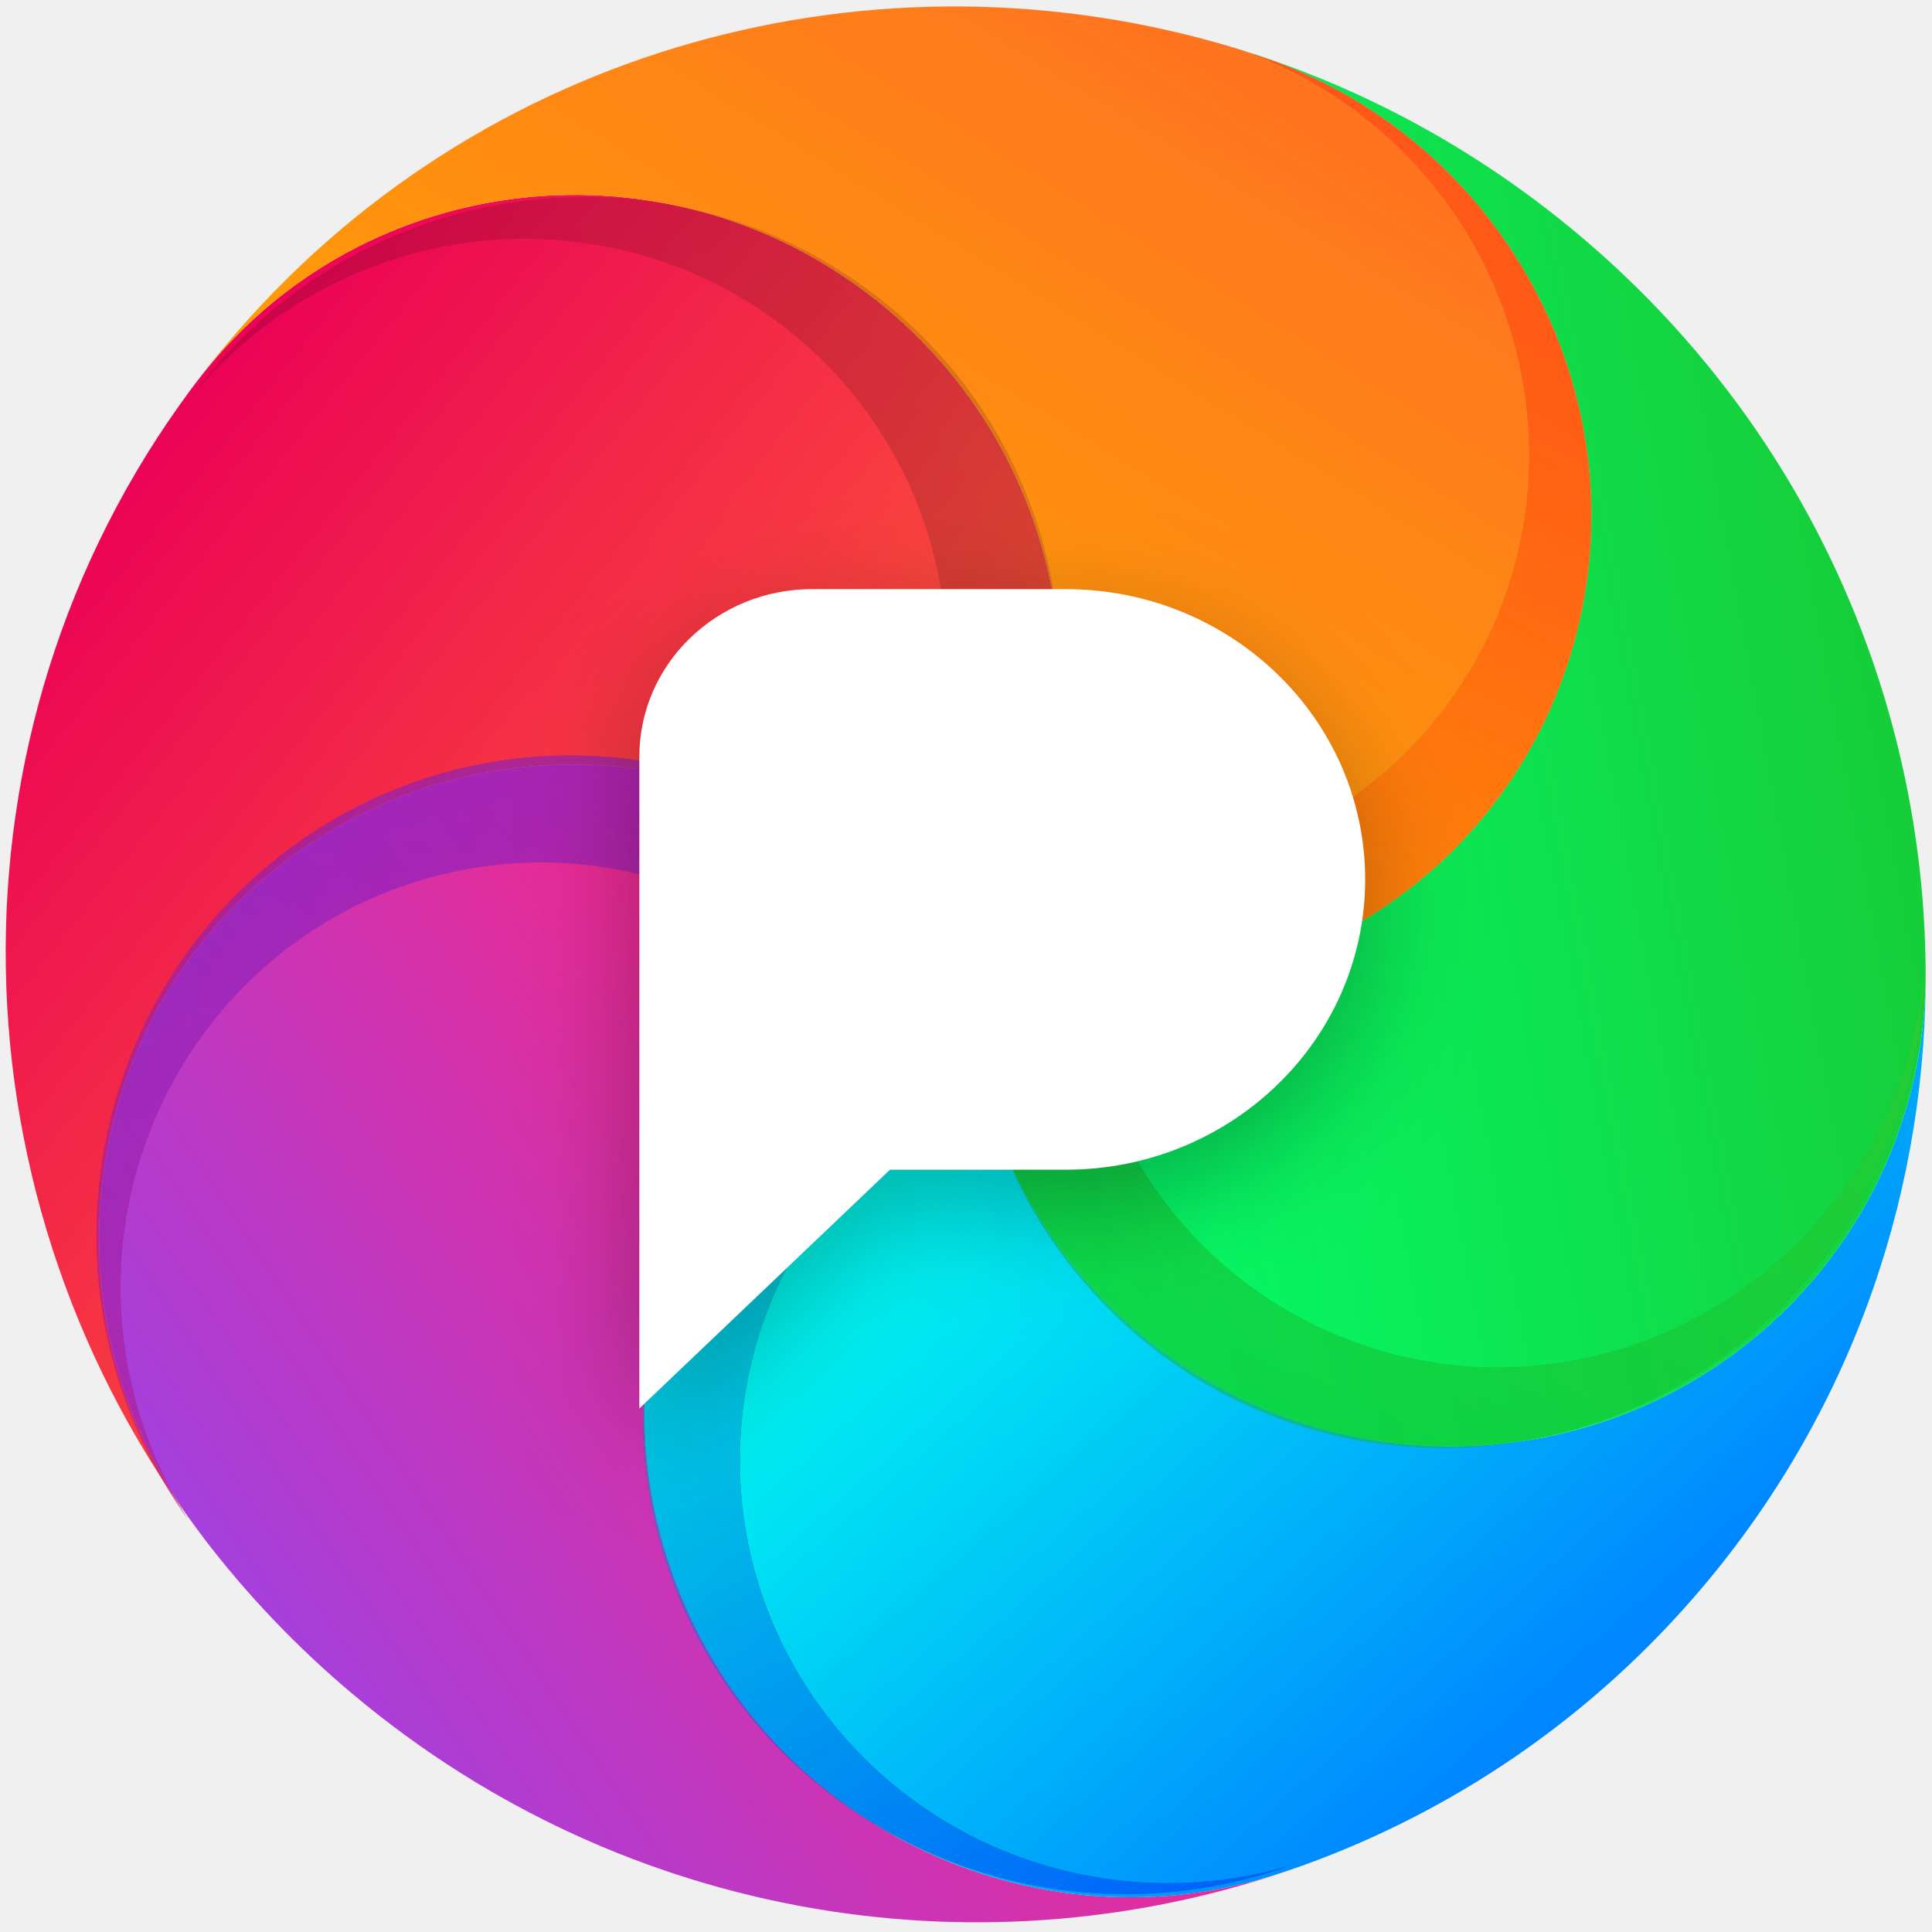
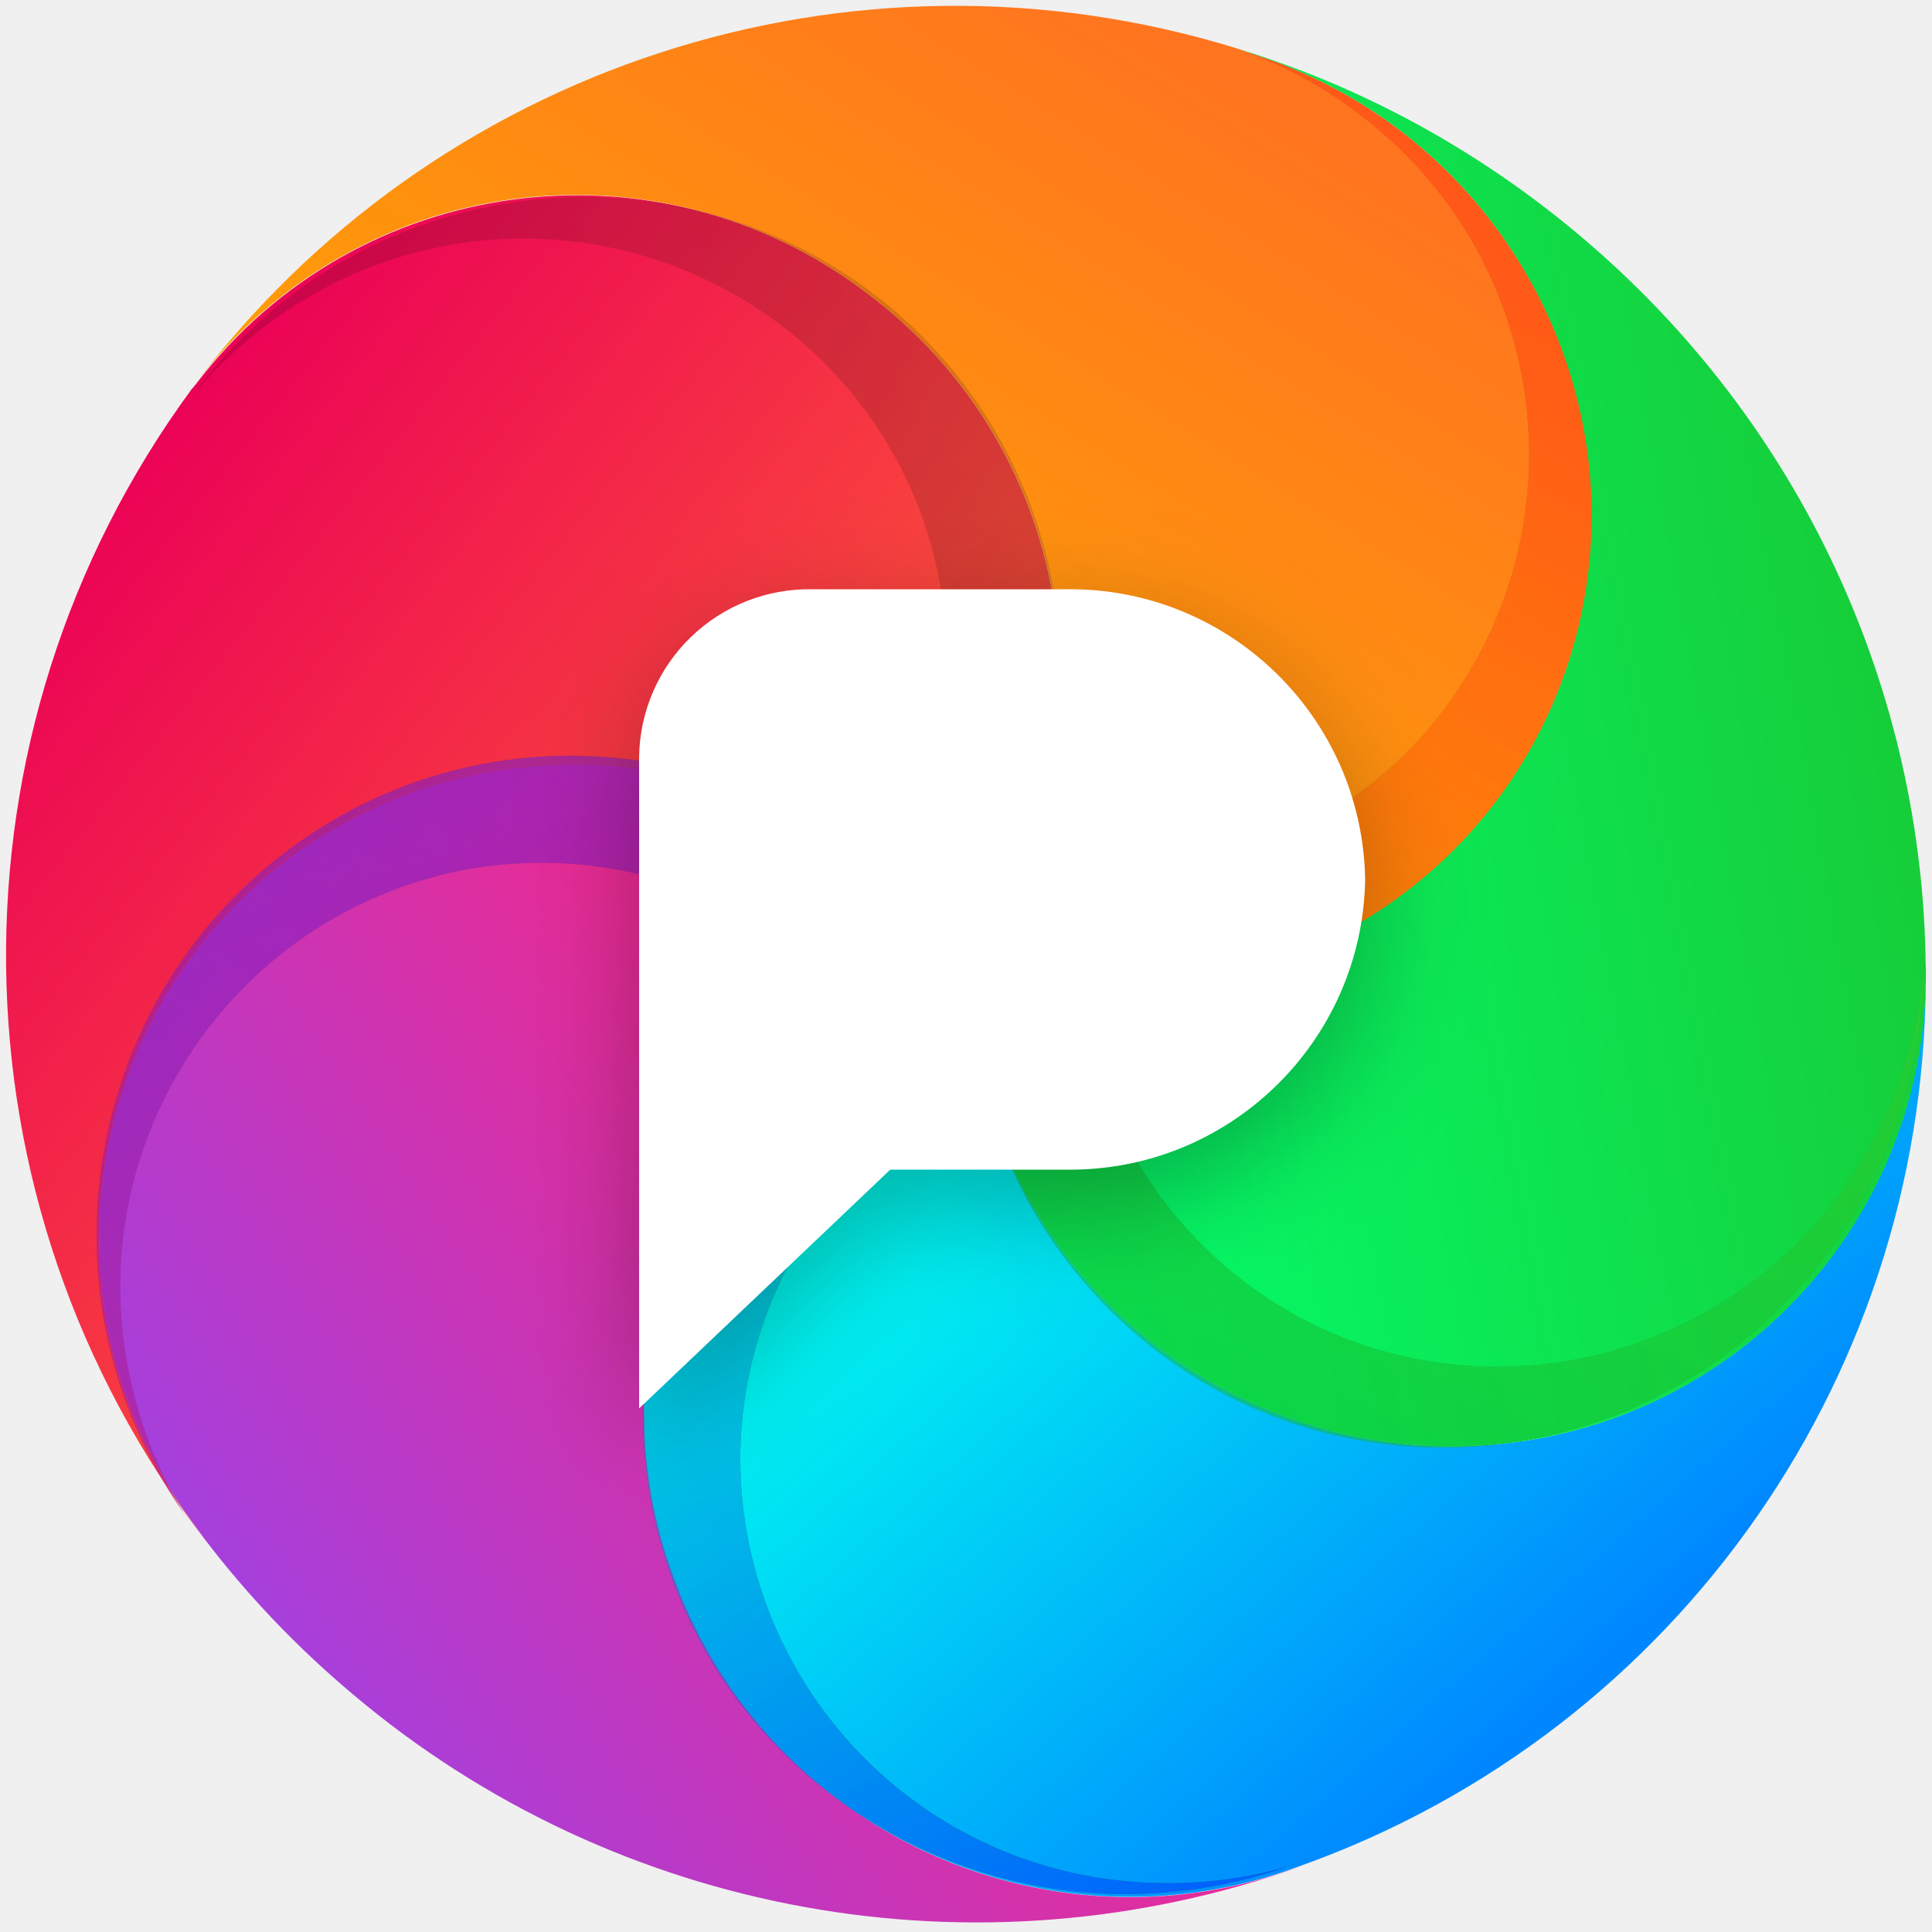
- <svg xmlns="http://www.w3.org/2000/svg" xmlns:xlink="http://www.w3.org/1999/xlink" width="50px" height="50px" viewBox="0 0 50 50" version="1.1">
+ <svg xmlns="http://www.w3.org/2000/svg" xmlns:xlink="http://www.w3.org/1999/xlink" width="50" height="50">
  <defs>
-     <rect id="path-1" x="0" y="0.112" width="50" height="49.776" />
-     <linearGradient x1="100%" y1="55.807%" x2="0%" y2="60.118%" id="linearGradient-3">
+     <path id="a" d="M0 .11h50v49.78H0z" />
+     <linearGradient x1="100%" y1="55.81%" x2="0%" y2="60.12%" id="c">
      <stop stop-color="#FF5C34" offset="0%" />
      <stop stop-color="#EB0256" offset="100%" />
    </linearGradient>
-     <linearGradient x1="33.089%" y1="100%" x2="68.99%" y2="15.31%" id="linearGradient-4">
+     <linearGradient x1="33.09%" y1="100%" x2="68.99%" y2="15.31%" id="d">
      <stop stop-color="#A63FDB" offset="0%" />
      <stop stop-color="#FF257E" offset="100%" />
    </linearGradient>
-     <linearGradient x1="14.722%" y1="50%" x2="94.315%" y2="67.526%" id="linearGradient-5">
+     <linearGradient x1="14.72%" y1="50%" x2="94.32%" y2="67.53%" id="e">
      <stop stop-color="#00FFF0" offset="0%" />
      <stop stop-color="#0087FF" offset="100%" />
    </linearGradient>
-     <linearGradient x1="81.226%" y1="10.013%" x2="20.815%" y2="74.492%" id="linearGradient-6">
+     <linearGradient x1="81.23%" y1="10.01%" x2="20.82%" y2="74.49%" id="f">
      <stop stop-color="#17C934" offset="0%" />
      <stop stop-color="#03FF6E" offset="100%" />
    </linearGradient>
-     <linearGradient x1="50%" y1="111.913%" x2="30.56%" y2="0%" id="linearGradient-7">
+     <linearGradient x1="50%" y1="111.91%" x2="30.56%" y2="0%" id="g">
      <stop stop-color="#FFB000" offset="0%" />
      <stop stop-color="#FF7725" offset="100%" />
    </linearGradient>
-     <path d="M25.88,24.664 C25.519,17.862 19.644,12.638 12.758,12.994 C5.873,13.351 0.583,19.153 0.944,25.954 L0.954,26.15 C0.925,25.658 0.91,25.163 0.91,24.664 C0.91,14.508 7.124,5.786 16.002,2.005 L16.526,1.796 C22.919,-0.755 30.196,2.295 32.779,8.61 C35.362,14.925 32.273,22.112 25.88,24.664 Z" id="path-8" />
-     <path d="M16.339,1.871 L16.526,1.796 C22.919,-0.755 30.196,2.295 32.779,8.61 C35.362,14.925 32.273,22.112 25.88,24.664 C25.826,23.657 25.652,22.684 25.371,21.759 C28.801,19.903 31.127,16.303 31.127,12.167 C31.127,6.131 26.172,1.237 20.061,1.237 C18.755,1.237 17.502,1.46 16.339,1.871 Z" id="path-9" />
-     <linearGradient x1="-81.365%" y1="59.623%" x2="121.418%" y2="72.058%" id="linearGradient-10">
+     <path d="M25.88 24.66A12.43 12.43 0 0 0 12.76 13 12.39 12.39 0 0 0 .94 25.95l.01.2A24.67 24.67 0 0 1 16 2l.53-.2c6.39-2.56 13.67.5 16.25 6.81s-.5 13.5-6.9 16.05Z" id="h" />
+     <path d="m16.34 1.87.19-.07c6.39-2.56 13.67.5 16.25 6.81s-.5 13.5-6.9 16.05c-.05-1-.23-1.98-.5-2.9a10.9 10.9 0 0 0 5.75-9.6A11 11 0 0 0 20.06 1.25c-1.3 0-2.56.22-3.72.63Z" id="i" />
+     <linearGradient x1="-81.36%" y1="59.62%" x2="121.42%" y2="72.06%" id="j">
      <stop stop-color="#9EE85D" offset="0%" />
      <stop stop-color="#0ED061" offset="100%" />
    </linearGradient>
-     <path d="M28.379,9.27 L28.566,9.196 C34.96,6.644 42.236,9.695 44.819,16.01 C47.402,22.325 44.313,29.512 37.92,32.063 C37.867,31.056 37.693,30.084 37.412,29.159 C40.842,27.302 43.168,23.703 43.168,19.567 C43.168,13.53 38.213,8.637 32.101,8.637 C30.796,8.637 29.543,8.86 28.379,9.27 Z" id="path-11" />
-     <linearGradient x1="45.51%" y1="116.819%" x2="0%" y2="-4.038%" id="linearGradient-12">
+     <path d="m28.38 9.27.19-.07c6.39-2.56 13.67.5 16.25 6.81s-.5 13.5-6.9 16.05c-.05-1-.23-1.98-.5-2.9a10.9 10.9 0 0 0 5.75-9.6A11 11 0 0 0 32.1 8.65c-1.3 0-2.56.22-3.72.63Z" id="k" />
+     <linearGradient x1="45.51%" y1="116.82%" x2="0%" y2="-4.04%" id="l">
      <stop stop-color="#21EFE3" offset="0%" />
      <stop stop-color="#2598FF" offset="100%" />
    </linearGradient>
-     <path d="M25.135,22.732 L25.322,22.658 C31.715,20.106 38.992,23.157 41.575,29.472 C44.158,35.787 41.069,42.974 34.676,45.525 C34.623,44.518 34.448,43.546 34.168,42.621 C37.598,40.764 39.923,37.165 39.923,33.029 C39.923,26.992 34.969,22.099 28.857,22.099 C27.551,22.099 26.298,22.322 25.135,22.732 Z" id="path-13" />
-     <linearGradient x1="100%" y1="58.207%" x2="-89.649%" y2="74.317%" id="linearGradient-14">
+     <path d="m25.14 22.73.18-.07c6.4-2.55 13.67.5 16.25 6.81 2.59 6.32-.5 13.5-6.9 16.06a11.97 11.97 0 0 0-.5-2.9 10.9 10.9 0 0 0 5.75-9.6A11 11 0 0 0 28.86 22.1c-1.3 0-2.56.22-3.72.63Z" id="m" />
+     <linearGradient x1="100%" y1="58.21%" x2="-89.65%" y2="74.32%" id="n">
      <stop stop-color="#A63FDB" offset="0%" />
      <stop stop-color="#FF257E" offset="100%" />
    </linearGradient>
-     <path d="M10.654,23.765 L10.841,23.69 C17.234,21.139 24.511,24.19 27.094,30.504 C29.677,36.819 26.588,44.007 20.195,46.558 C20.142,45.551 19.967,44.579 19.687,43.654 C23.117,41.797 25.442,38.198 25.442,34.062 C25.442,28.025 20.488,23.131 14.376,23.131 C13.07,23.131 11.817,23.355 10.654,23.765 Z" id="path-15" />
-     <path d="M5.546,10.697 L5.733,10.623 C12.126,8.071 19.403,11.122 21.986,17.437 C24.569,23.752 21.48,30.939 15.087,33.49 C15.033,32.483 14.859,31.511 14.578,30.586 C18.008,28.729 20.334,25.13 20.334,20.994 C20.334,14.957 15.379,10.064 9.268,10.064 C7.962,10.064 6.709,10.287 5.546,10.697 Z" id="path-16" />
-     <path d="M35.632,42.373 L40.177,42.373 C44.458,42.373 47.929,39.009 47.929,34.86 C47.929,30.711 44.458,27.347 40.177,27.347 L33.617,27.347 C31.147,27.347 29.145,29.288 29.145,31.682 L29.145,48.552 L35.632,42.373 Z" id="path-17" />
-     <filter x="-26.6%" y="-18.9%" width="153.2%" height="147.2%" filterUnits="objectBoundingBox" id="filter-18">
-       <feOffset dx="0" dy="1" in="SourceAlpha" result="shadowOffsetOuter1" />
+     <path d="m10.65 23.76.2-.07c6.38-2.55 13.66.5 16.24 6.81 2.59 6.32-.5 13.5-6.9 16.06-.05-1-.22-1.98-.5-2.9a10.9 10.9 0 0 0 5.75-9.6 11 11 0 0 0-11.06-10.93c-1.31 0-2.56.22-3.73.63Z" id="o" />
+     <path d="m5.55 10.7.18-.08c6.4-2.55 13.67.5 16.26 6.82a12.28 12.28 0 0 1-6.9 16.05c-.06-1-.23-1.98-.51-2.9a10.9 10.9 0 0 0 5.75-9.6A11 11 0 0 0 9.27 10.06c-1.3 0-2.56.23-3.72.64Z" id="p" />
+     <path d="M35.63 42.37h4.55a7.64 7.64 0 0 0 7.75-7.51 7.64 7.64 0 0 0-7.75-7.51h-6.56a4.4 4.4 0 0 0-4.48 4.33v16.87l6.5-6.18Z" id="r" />
+     <filter x="-26.6%" y="-18.9%" width="153.2%" height="147.2%" filterUnits="objectBoundingBox" id="q">
+       <feOffset dy="1" in="SourceAlpha" result="shadowOffsetOuter1" />
      <feGaussianBlur stdDeviation="1.5" in="shadowOffsetOuter1" result="shadowBlurOuter1" />
-       <feColorMatrix values="0 0 0 0 0   0 0 0 0 0   0 0 0 0 0  0 0 0 0.299 0" type="matrix" in="shadowBlurOuter1" />
+       <feColorMatrix values="0 0 0 0 0 0 0 0 0 0 0 0 0 0 0 0 0 0 0.299 0" in="shadowBlurOuter1" />
    </filter>
  </defs>
-   <g id="Page-1" stroke="none" stroke-width="1" fill="none" fill-rule="evenodd">
-     <g id="icon-copy-9">
-       <g id="Group">
-         <mask id="mask-2" fill="white">
-           <use xlink:href="#path-1" />
-         </mask>
-         <g id="Rectangle" />
-         <g id="Group-12" mask="url(#mask-2)">
-           <g transform="translate(-12.59854, -12.10062)">
-             <g id="Group-5" stroke-width="1" fill-rule="evenodd" transform="translate(37.29881, 37.25329) rotate(40) translate(-37.29881, -37.25329) translate(11.51756, 12.25329)">
-               <path d="M25.88,24.664 C19.189,23.016 12.413,27.037 10.745,33.646 C9.077,40.254 13.148,46.947 19.839,48.595 L20.345,48.719 C9.691,46.338 1.621,37.228 0.954,26.15 L0.944,25.954 C0.583,19.153 5.873,13.351 12.758,12.994 C19.644,12.638 25.519,17.862 25.88,24.664 Z" id="Combined-Shape" fill="url(#linearGradient-3)" />
-               <path d="M25.88,24.664 C22.328,30.502 24.241,38.078 30.151,41.585 C36.061,45.093 43.732,43.204 47.283,37.366 L47.518,36.98 C43.203,44.36 35.129,49.327 25.88,49.327 C23.978,49.327 22.125,49.117 20.345,48.719 L19.839,48.595 C13.148,46.947 9.077,40.254 10.745,33.646 C12.413,27.037 19.189,23.016 25.88,24.664 Z" id="Combined-Shape-Copy-6" fill="url(#linearGradient-4)" />
-               <path d="M25.88,24.664 C30.312,29.881 38.187,30.561 43.469,26.184 C48.751,21.806 49.44,14.027 45.008,8.81 L44.906,8.691 C48.613,12.994 50.849,18.571 50.849,24.664 C50.849,29.149 49.637,33.356 47.518,36.98 L47.283,37.366 C43.732,43.204 36.061,45.093 30.151,41.585 C24.241,38.078 22.328,30.502 25.88,24.664 Z" id="Combined-Shape-Copy-5" fill="url(#linearGradient-5)" />
-               <path d="M25.88,24.664 C32.273,22.112 35.362,14.925 32.779,8.61 C30.196,2.295 22.919,-0.755 16.526,1.796 L16.002,2.005 C19.032,0.715 22.371,0 25.88,0 C33.502,0 40.326,3.373 44.906,8.691 L45.008,8.81 C49.44,14.027 48.751,21.806 43.469,26.184 C38.187,30.561 30.312,29.881 25.88,24.664 Z" id="Combined-Shape-Copy-4" fill="url(#linearGradient-6)" />
-               <g id="Combined-Shape-Copy-3" fill="url(#linearGradient-7)">
-                 <use xlink:href="#path-8" />
-                 <use fill-opacity="0.1" style="mix-blend-mode: multiply;" xlink:href="#path-8" />
-               </g>
-               <g id="Combined-Shape" opacity="0.505">
-                 <use fill="url(#linearGradient-7)" xlink:href="#path-9" />
-                 <use fill-opacity="0.496" fill="#000000" style="mix-blend-mode: overlay;" xlink:href="#path-9" />
-               </g>
-               <g id="Combined-Shape-Copy-7" opacity="0.544" transform="translate(37.05553, 20.1788) rotate(72) translate(-37.05553, -20.1788) ">
-                 <use fill="url(#linearGradient-10)" xlink:href="#path-11" />
-                 <use fill-opacity="0.5" fill="#000000" style="mix-blend-mode: overlay;" xlink:href="#path-11" />
-               </g>
-               <g id="Combined-Shape-Copy-8" opacity="0.562" transform="translate(33.81132, 33.641) rotate(143) translate(-33.81132, -33.641) ">
-                 <use fill="url(#linearGradient-12)" xlink:href="#path-13" />
-                 <use fill="#000000" style="mix-blend-mode: overlay;" xlink:href="#path-13" />
-               </g>
-               <g id="Combined-Shape-Copy-9" opacity="0.584" transform="translate(19.33017, 34.67347) rotate(217) translate(-19.33017, -34.67347) ">
-                 <use fill="url(#linearGradient-14)" xlink:href="#path-15" />
-                 <use fill-opacity="0.503" fill="#000000" style="mix-blend-mode: overlay;" xlink:href="#path-15" />
-               </g>
-               <g id="Combined-Shape-Copy-10" opacity="0.18" transform="translate(14.22193, 21.60585) rotate(-71) translate(-14.22193, -21.60585) ">
-                 <use fill="url(#linearGradient-3)" xlink:href="#path-16" />
-                 <use fill-opacity="0.773" fill="#000000" style="mix-blend-mode: multiply;" xlink:href="#path-16" />
-               </g>
-             </g>
-             <g id="Path-6-Copy-2" fill-rule="nonzero">
-               <use fill="black" fill-opacity="1" filter="url(#filter-18)" xlink:href="#path-17" />
-               <use fill="#FFFFFF" xlink:href="#path-17" />
-             </g>
-           </g>
-         </g>
+   <g fill="none" fill-rule="evenodd">
+     <mask id="b" fill="#fff">
+       <use xlink:href="#a" />
+     </mask>
+     <g mask="url(#b)">
+       <path d="M25.88 24.66a12.5 12.5 0 0 0-15.13 8.99 12.32 12.32 0 0 0 9.09 14.94l.5.13A24.77 24.77 0 0 1 .96 26.15v-.2A12.39 12.39 0 0 1 12.74 13a12.43 12.43 0 0 1 13.13 11.67Z" fill="url(#c)" transform="rotate(40 25.03 23.6)" />
+       <path d="M25.88 24.66a12.25 12.25 0 0 0 4.27 16.93 12.57 12.57 0 0 0 17.13-4.22l.24-.39a25.02 25.02 0 0 1-21.64 12.35c-1.9 0-3.75-.21-5.53-.61l-.51-.13a12.32 12.32 0 0 1-9.1-14.94 12.5 12.5 0 0 1 15.14-8.99Z" fill="url(#d)" transform="rotate(40 25.03 23.6)" />
+       <path d="M25.88 24.66a12.6 12.6 0 0 0 17.59 1.52A12.23 12.23 0 0 0 45 8.81l-.1-.12a24.39 24.39 0 0 1 2.6 28.29l-.23.39a12.57 12.57 0 0 1-17.13 4.22 12.25 12.25 0 0 1-4.27-16.93Z" fill="url(#e)" transform="rotate(40 25.03 23.6)" />
+       <path d="M25.88 24.66a12.28 12.28 0 0 0 6.9-16.05A12.54 12.54 0 0 0 16.53 1.8L16 2c3.03-1.29 6.37-2 9.88-2 7.62 0 14.45 3.37 19.03 8.7l.1.11c4.43 5.22 3.74 13-1.54 17.37a12.6 12.6 0 0 1-17.59-1.52Z" fill="url(#f)" transform="rotate(40 25.03 23.6)" />
+       <g fill="url(#g)" transform="rotate(40 25.03 23.6)">
+         <use xlink:href="#h" />
+         <use fill-opacity=".1" style="mix-blend-mode:multiply" xlink:href="#h" />
+       </g>
+       <g opacity=".5" transform="rotate(40 25.03 23.6)">
+         <use fill="url(#g)" xlink:href="#i" />
+         <use fill-opacity=".5" fill="#000" style="mix-blend-mode:overlay" xlink:href="#i" />
+       </g>
+       <g opacity=".54" transform="rotate(112 33.87 24.23)">
+         <use fill="url(#j)" xlink:href="#k" />
+         <use fill-opacity=".5" fill="#000" style="mix-blend-mode:overlay" xlink:href="#k" />
+       </g>
+       <g opacity=".56" transform="rotate(-177 29.6 35.4)">
+         <use fill="url(#l)" xlink:href="#m" />
+         <use fill="#000" style="mix-blend-mode:overlay" xlink:href="#m" />
+       </g>
+       <g opacity=".58" transform="rotate(-103 13.95 33.85)">
+         <use fill="url(#n)" xlink:href="#o" />
+         <use fill-opacity=".5" fill="#000" style="mix-blend-mode:overlay" xlink:href="#o" />
+       </g>
+       <g opacity=".18" transform="rotate(-31 4.44 11.5)">
+         <use fill="url(#c)" xlink:href="#p" />
+         <use fill-opacity=".77" fill="#000" style="mix-blend-mode:multiply" xlink:href="#p" />
+       </g>
+       <g fill-rule="nonzero" transform="translate(-12.6 -12.1)">
+         <use fill="#000" filter="url(#q)" xlink:href="#r" />
+         <use fill="#FFF" xlink:href="#r" />
      </g>
    </g>
  </g>
</svg>
